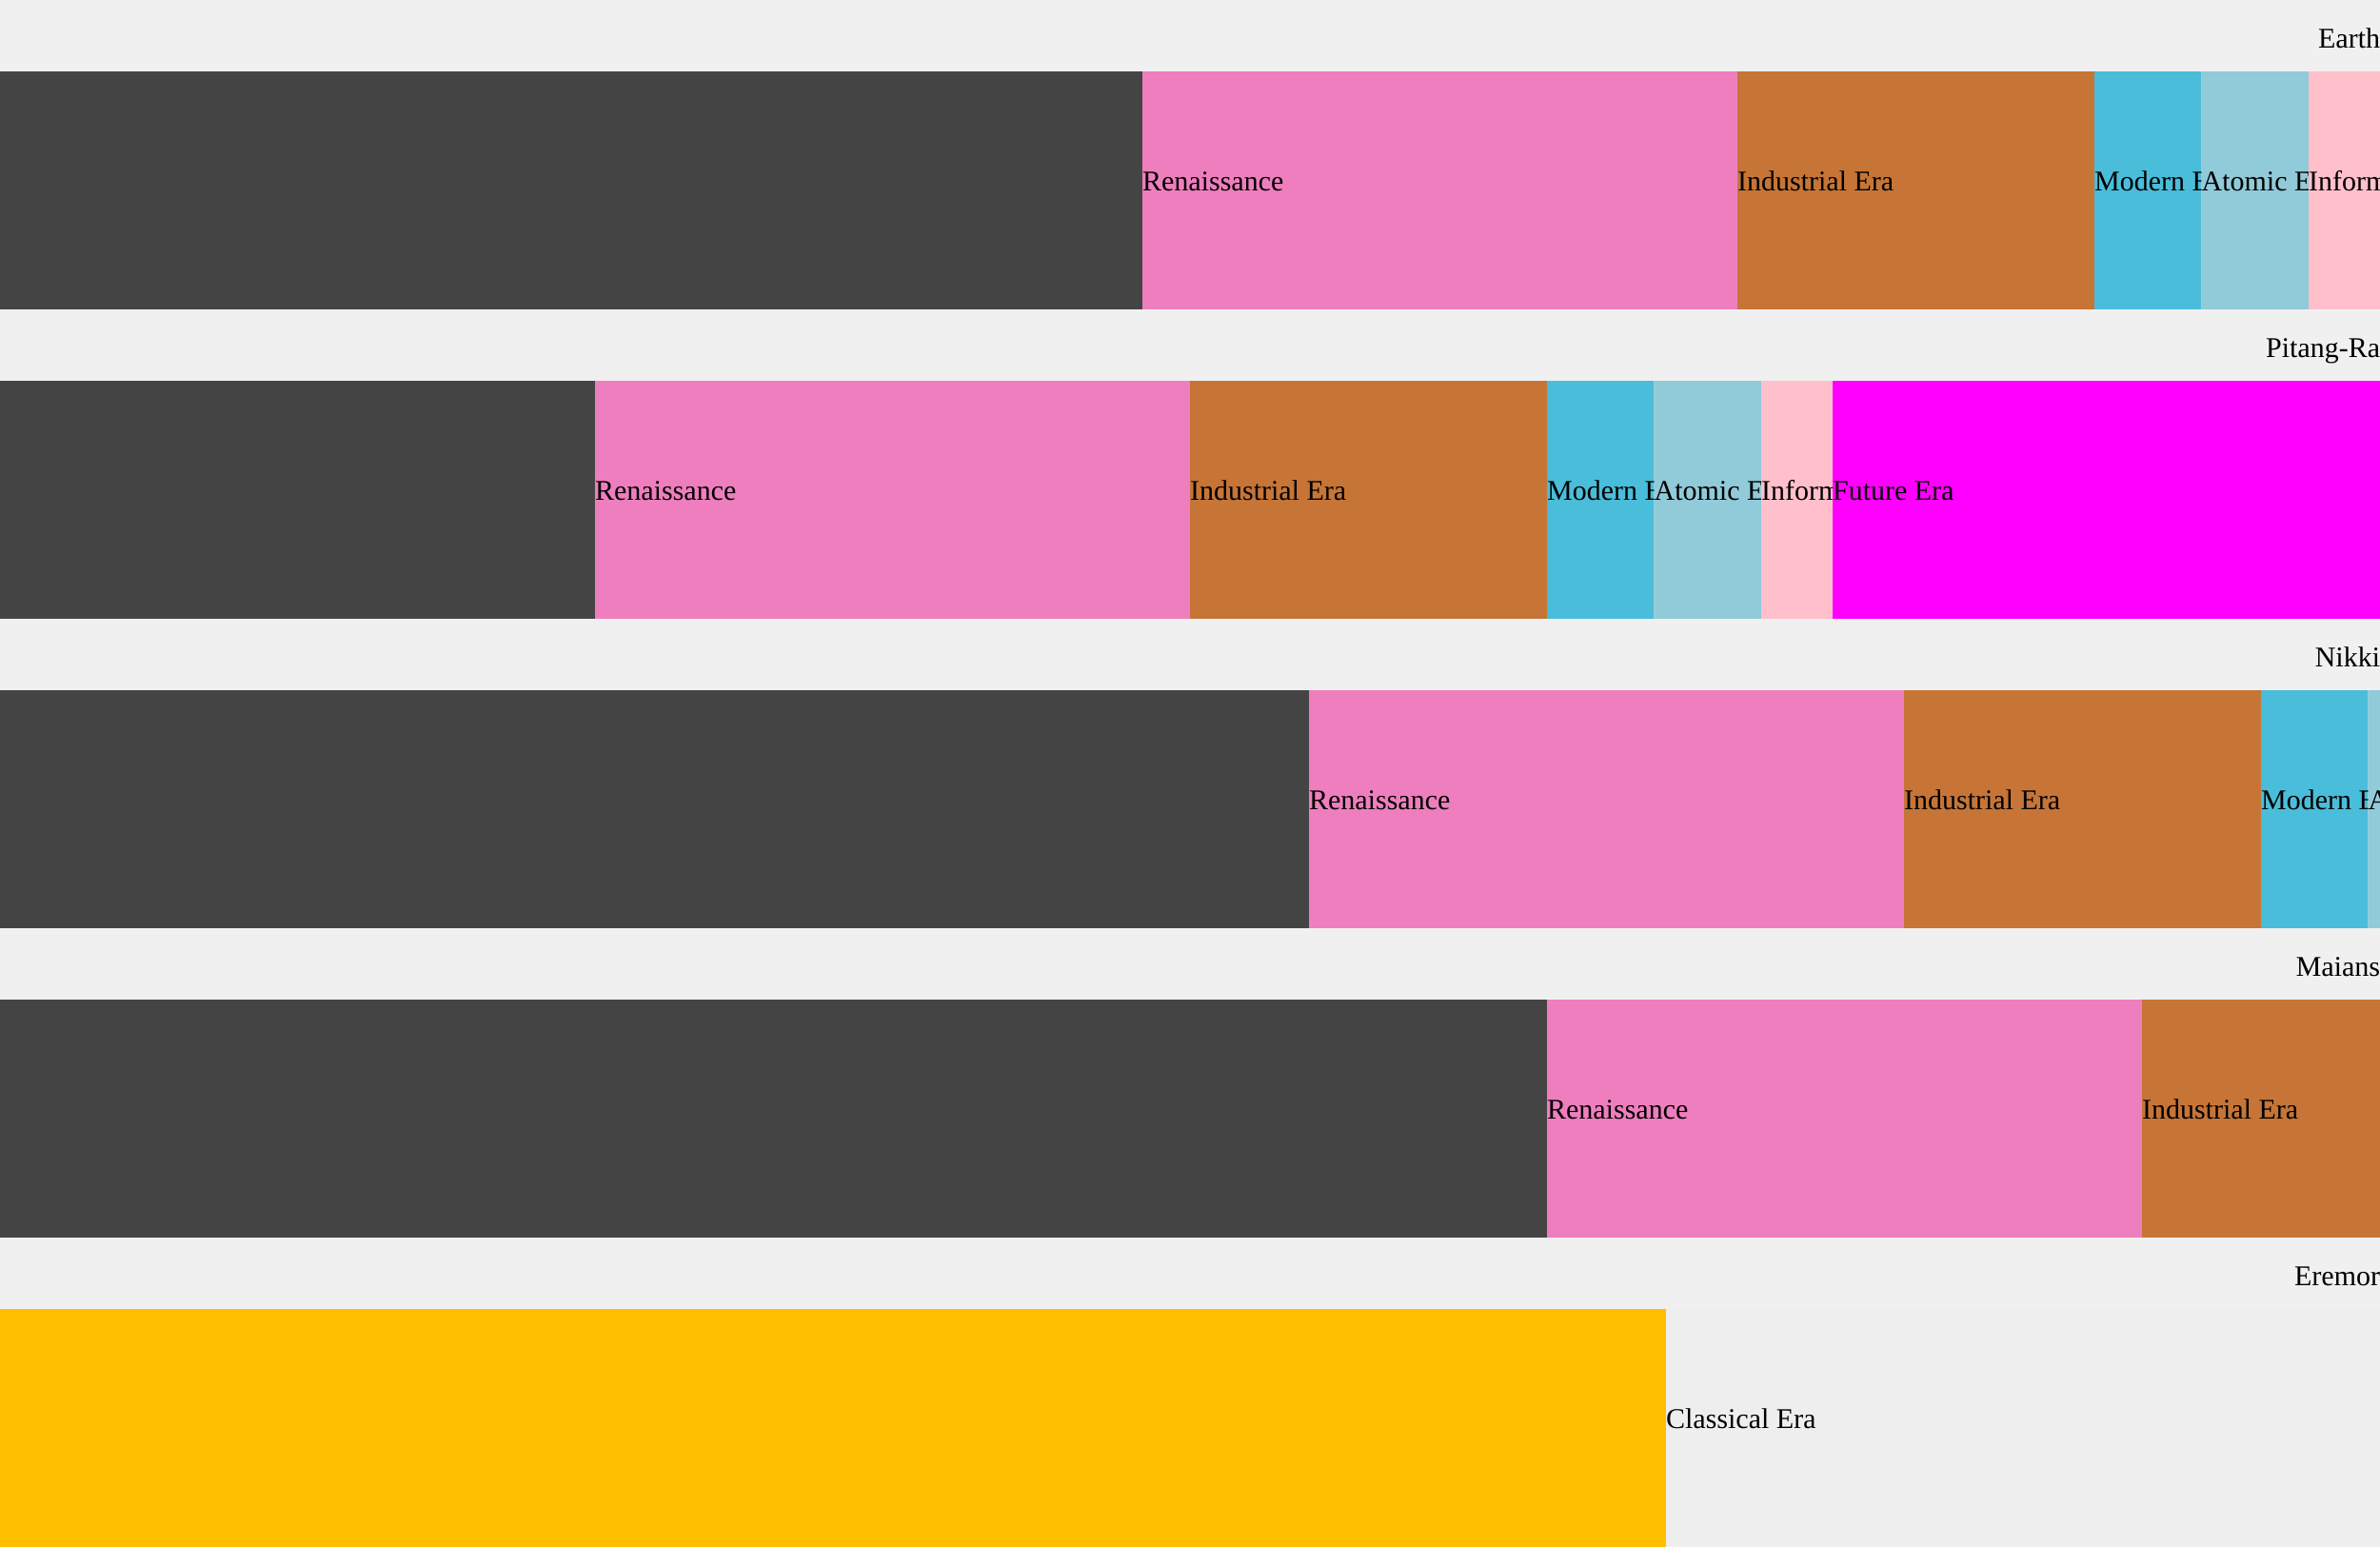
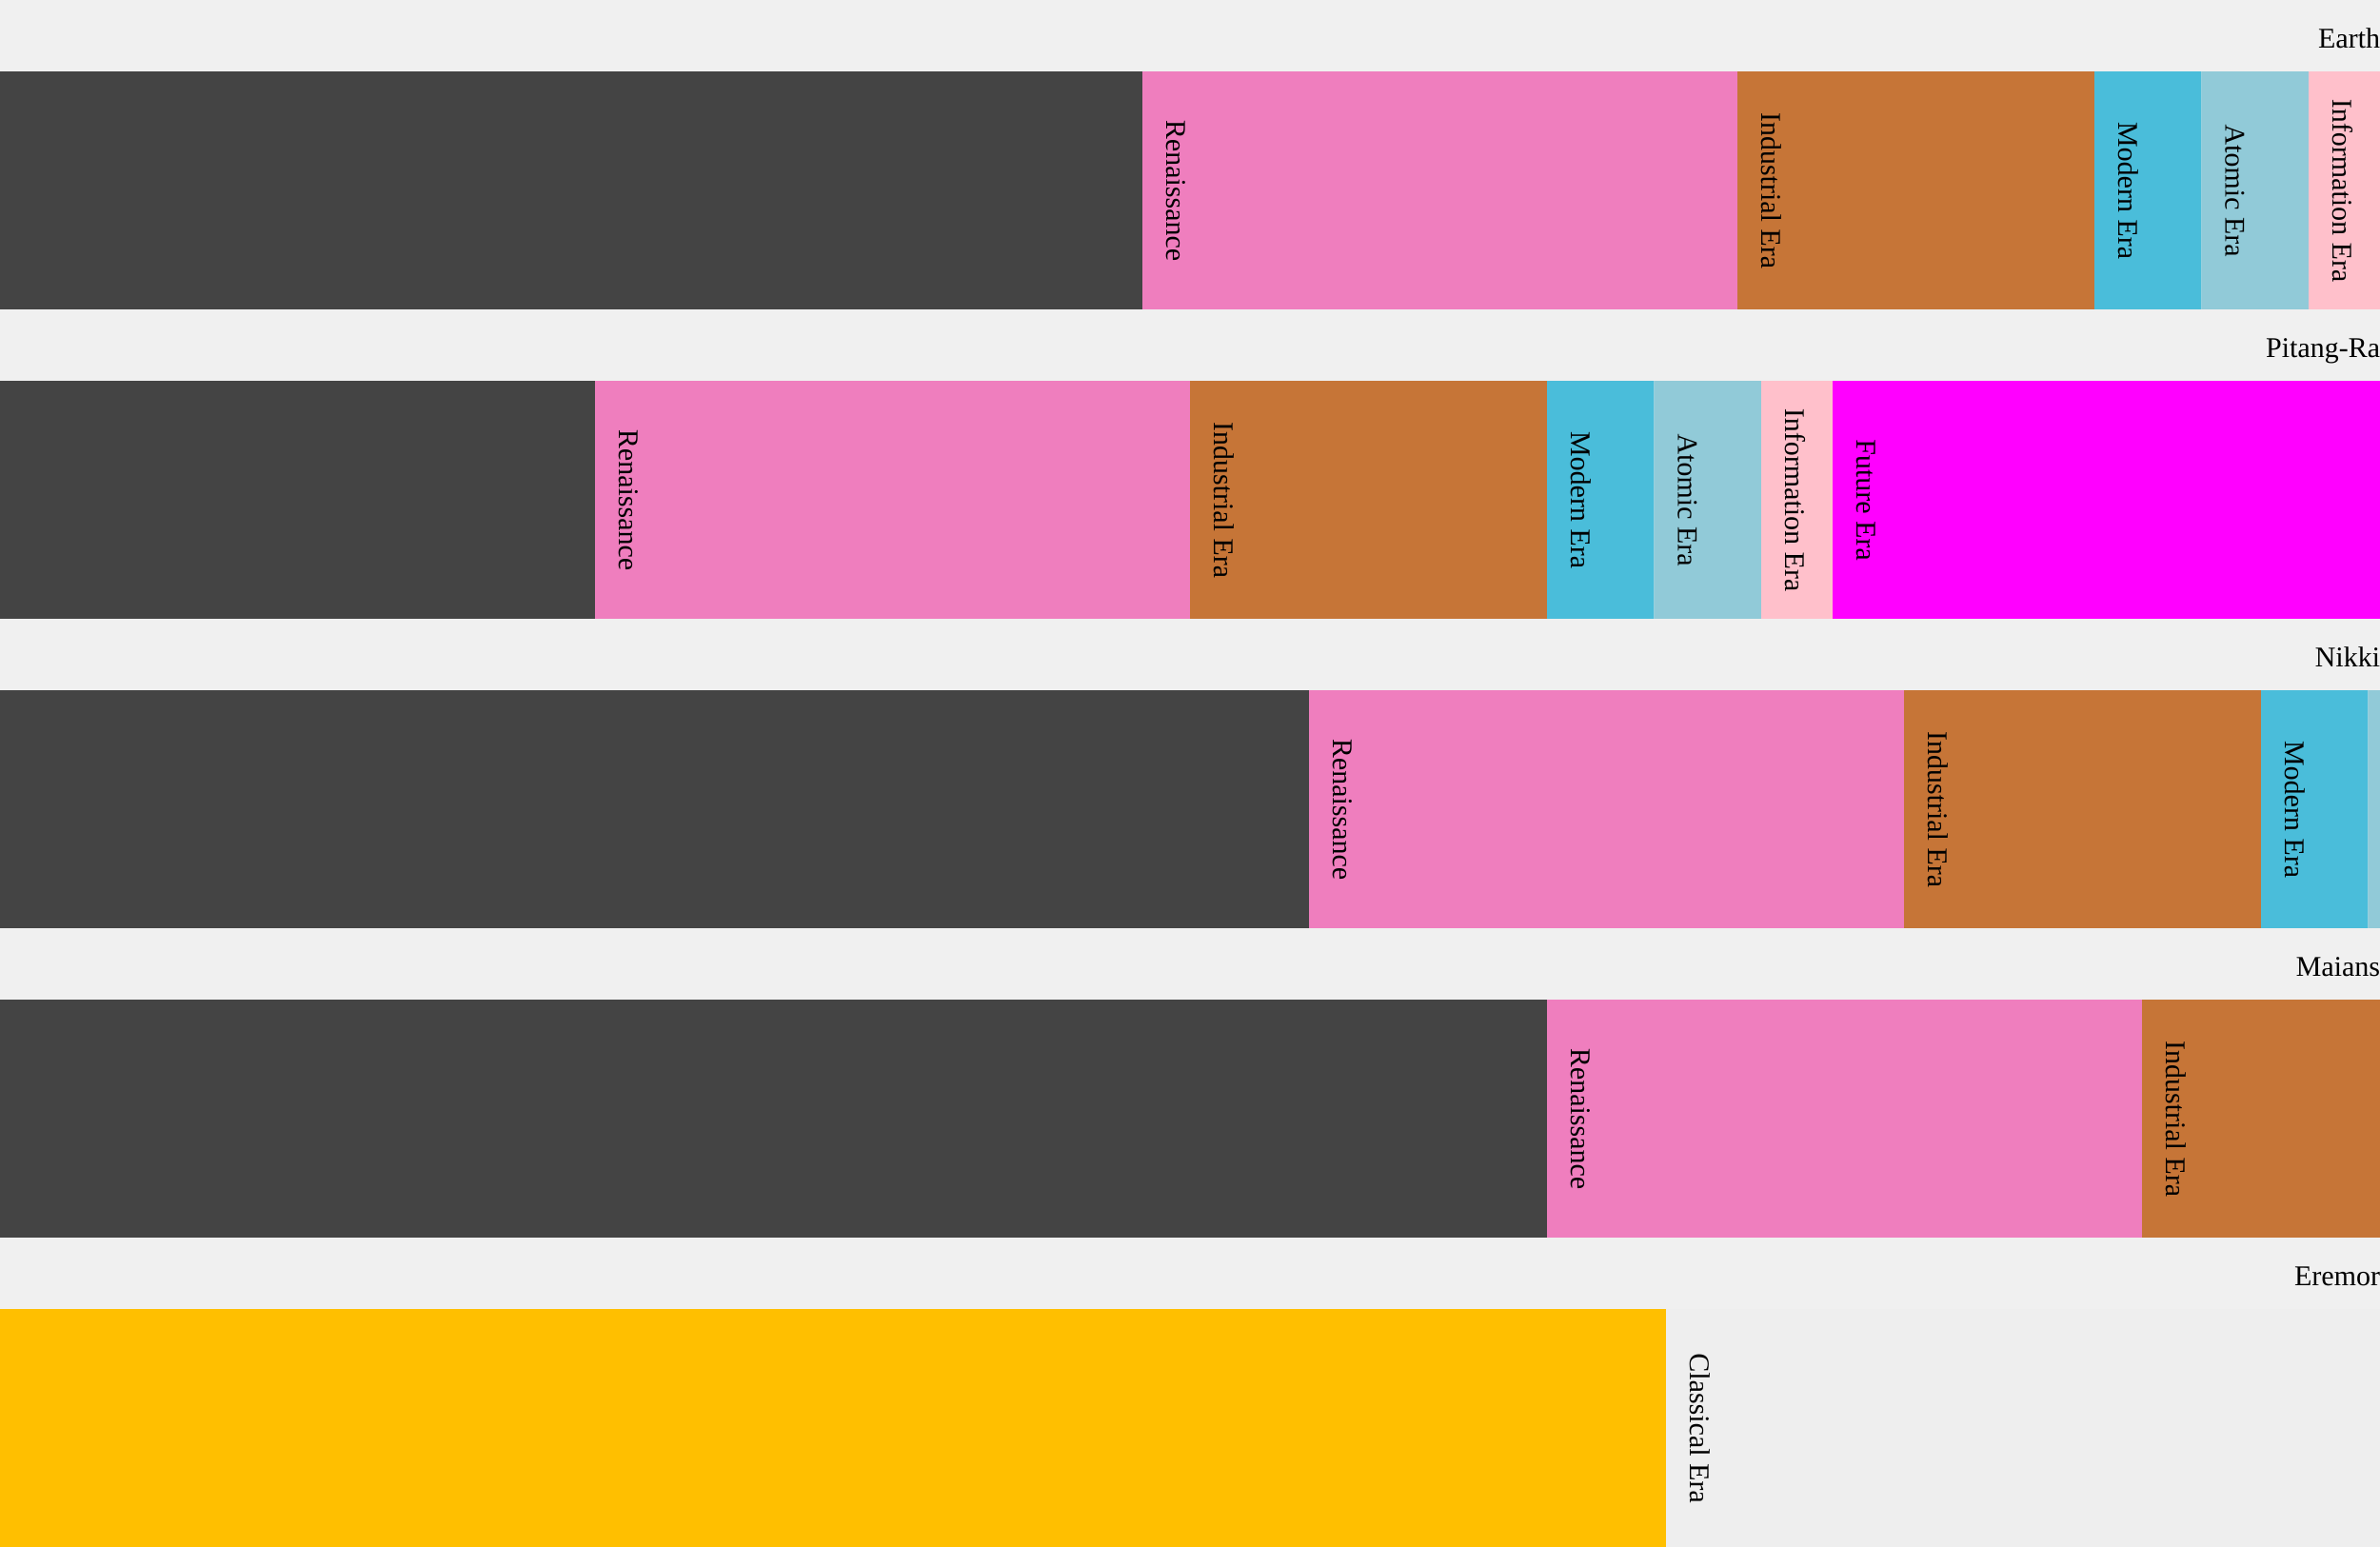
<svg xmlns="http://www.w3.org/2000/svg" xmlns:xlink="http://www.w3.org/1999/xlink" width="1000" height="650" version="1.1">
  <style>
- 		
- 		#labels  text {
+ 		#labels text {
			text-anchor:end;
+ 		}
+ 		#timeline text {
+ 			text-anchor:middle;
+ 			font-size: 3.3vh;
		}
	</style>
  <defs>
    <symbol id="timeline" style="overflow: visible;">
      <rect x="-3300" width="2500" height="100" style="fill:#FFBF00" />
-       <text x="-3300" y="50">Bronze Age</text>
+       <text transform="translate(-3290 50) rotate(90)">Bronze Age</text>
      <rect x="-800" width="1300" height="100" style="fill:#eee" />
-       <text x="-800" y="50">Classical Era</text>
+       <text transform="translate(-790 50) rotate(90)">Classical Era</text>
      <rect x="500" width="1000" height="100" style="fill:#444" />
-       <text x="500" y="50" fill="white">Medieval Era</text>
+       <text fill="white" transform="translate(510 50) rotate(90)">Medieval Era</text>
      <rect x="1500" width="250" height="100" style="fill:#EF7EBE" />
-       <text x="1500" y="50">Renaissance</text>
+       <text transform="translate(1510 50) rotate(90)">Renaissance</text>
      <rect x="1750" width="150" height="100" style="fill:#C67537" />
-       <text x="1750" y="50">Industrial Era</text>
+       <text transform="translate(1760 50) rotate(90)">Industrial Era</text>
      <rect x="1900" width="45" height="100" style="fill:#4ABDDA" />
-       <text x="1900" y="50">Modern Era</text>
+       <text transform="translate(1910 50) rotate(90)">Modern Era</text>
      <rect x="1945" width="45" height="100" style="fill:#91CAD8" />
-       <text x="1945" y="50">Atomic Era</text>
+       <text transform="translate(1955 50) rotate(90)">Atomic Era</text>
      <rect x="1990" width="30" height="100" style="fill:pink" />
-       <text x="1990" y="50">Information Era</text>
+       <text transform="translate(2000 50) rotate(90)">Information Era</text>
      <rect x="2020" width="1000" height="100" style="fill:magenta" />
-       <text x="2020" y="50">Future Era</text>
+       <text transform="translate(2030 50) rotate(90)">Future Era</text>
    </symbol>
  </defs>
  <use xlink:href="#timeline" x="0" y="30" transform="translate(-1020 0)" />
  <use xlink:href="#timeline" x="0" y="160" transform="translate(-1250 0)" />
  <use xlink:href="#timeline" x="0" y="290" transform="translate(-950 0)" />
  <use xlink:href="#timeline" x="0" y="420" transform="translate(-850 0)" />
  <use xlink:href="#timeline" x="0" y="550" transform="translate(1500 0)" />
  <g id="labels">
    <text x="1000" y="20">Earth</text>
    <text x="1000" y="150">Pitang-Ra</text>
    <text x="1000" y="280">Nikki</text>
    <text x="1000" y="410">Maians</text>
    <text x="1000" y="540">Eremor</text>
  </g>
</svg>
